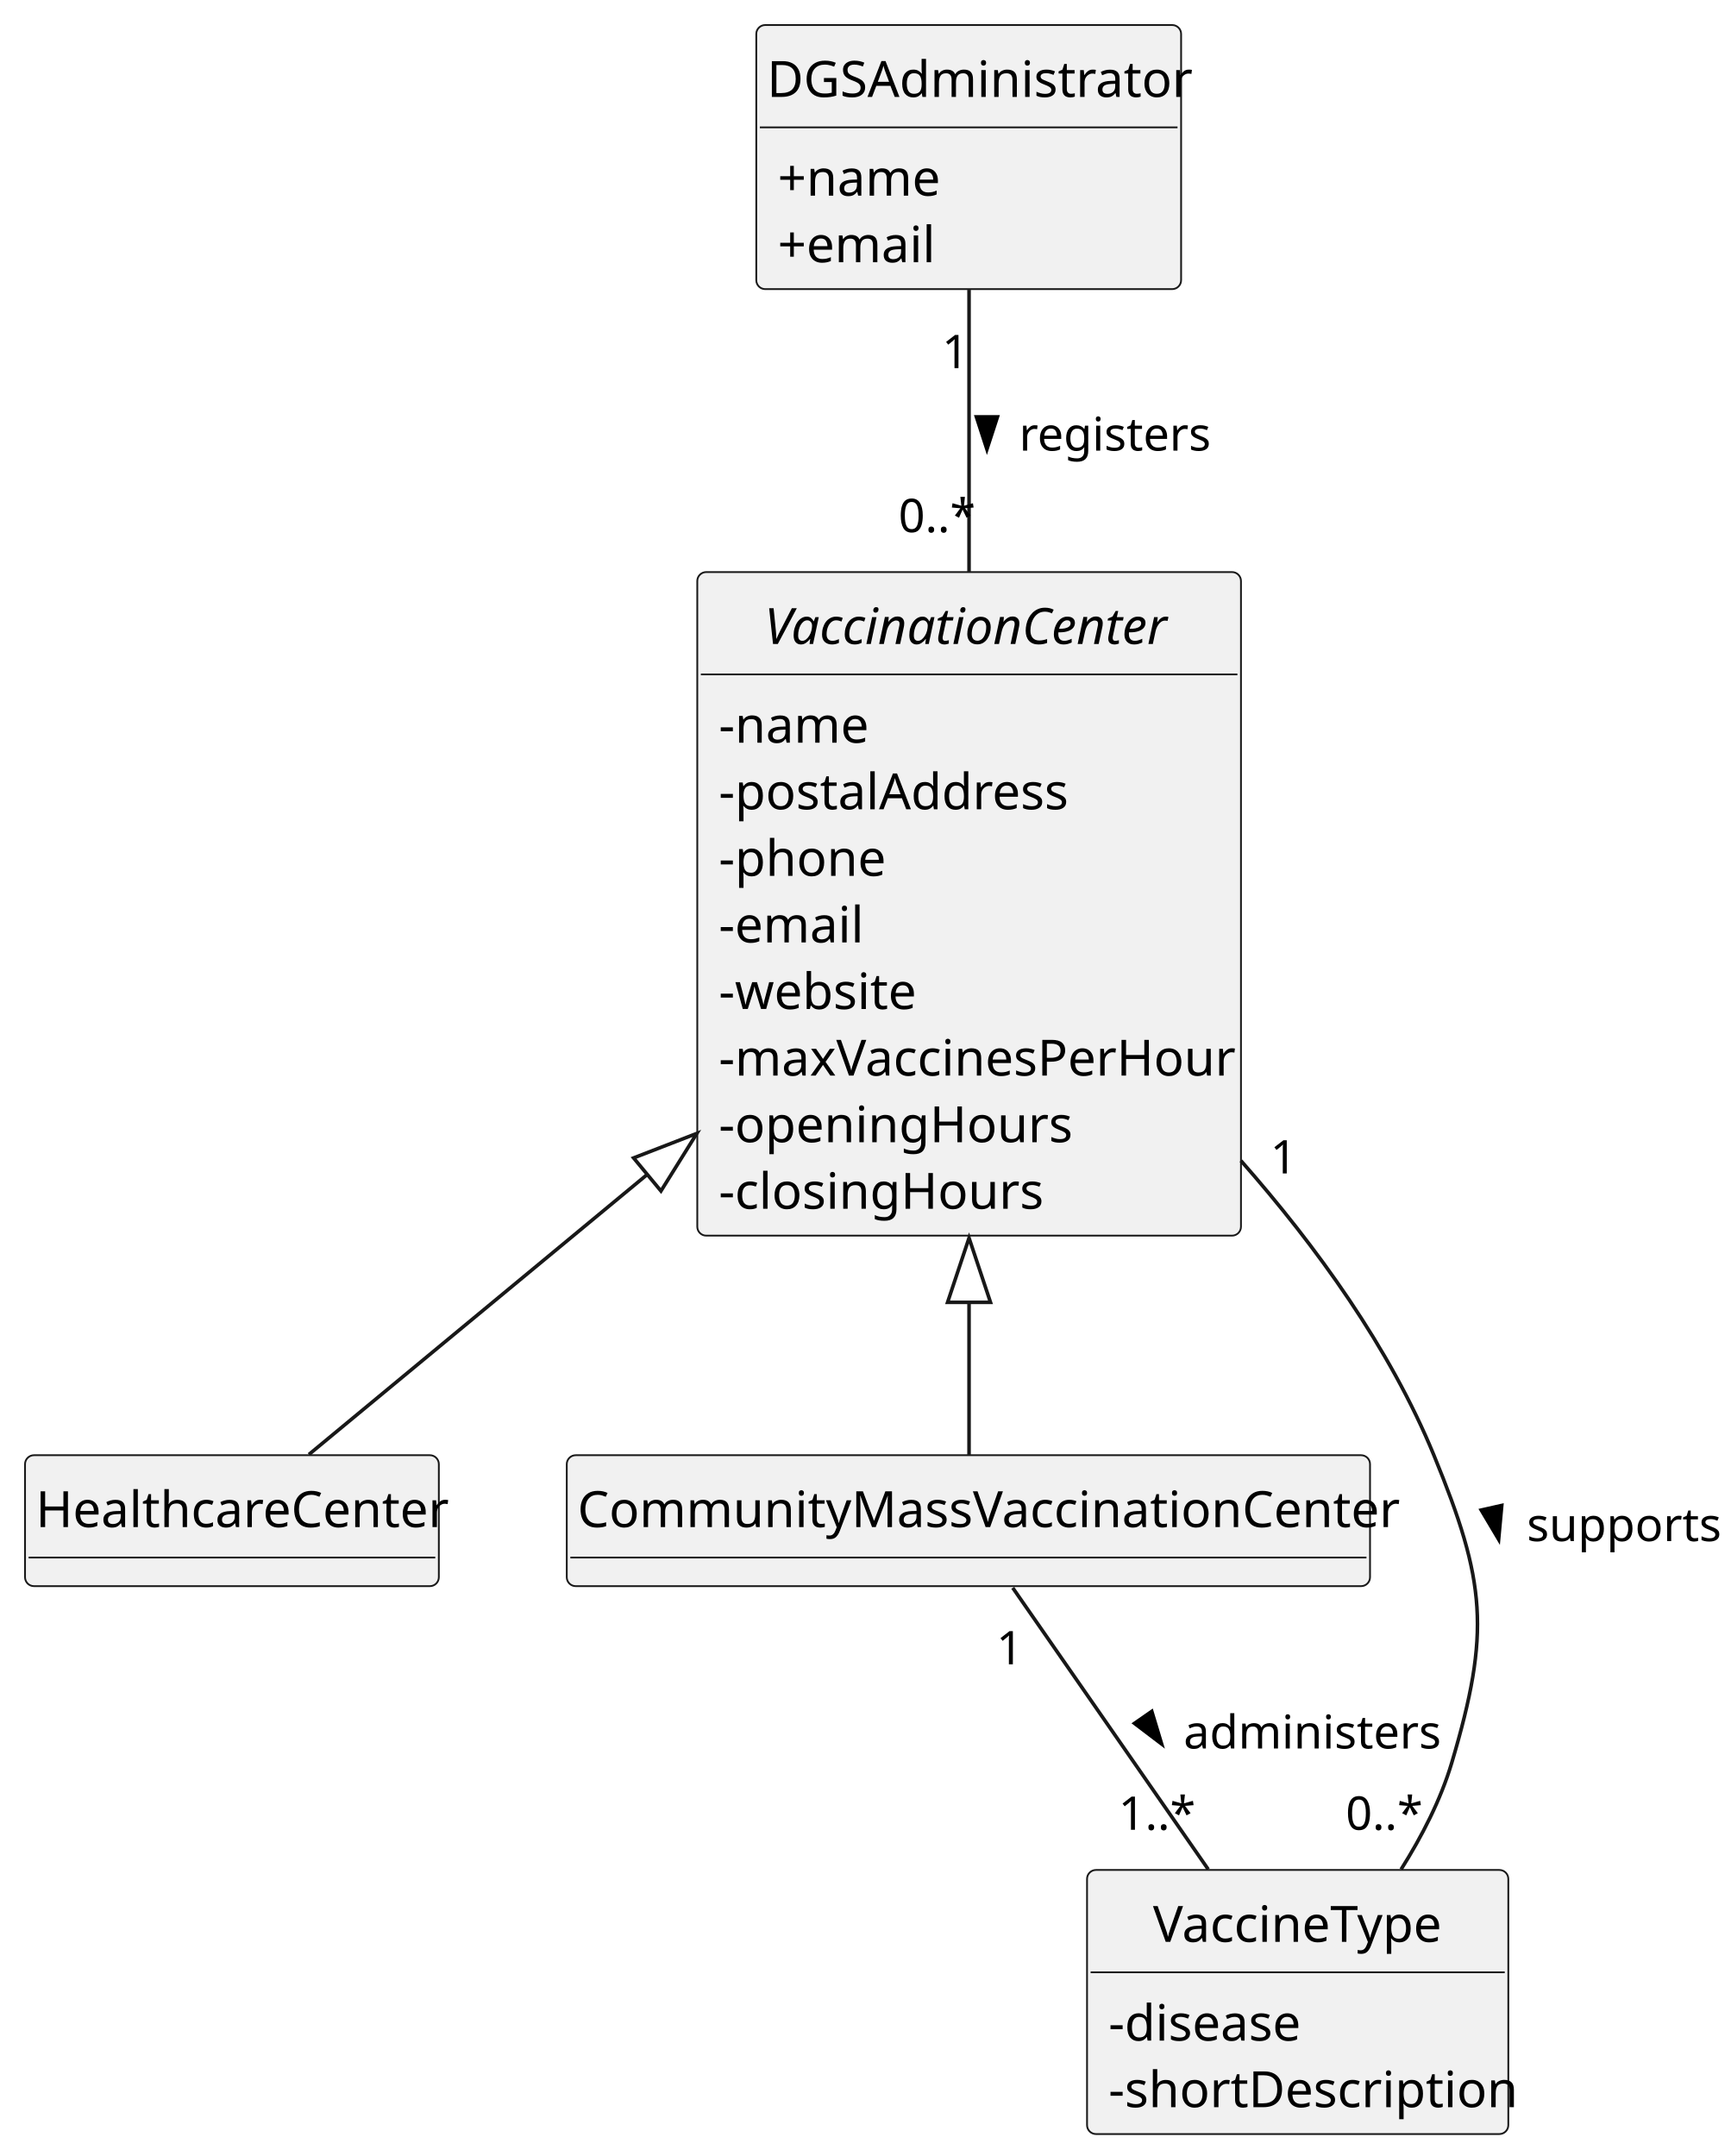
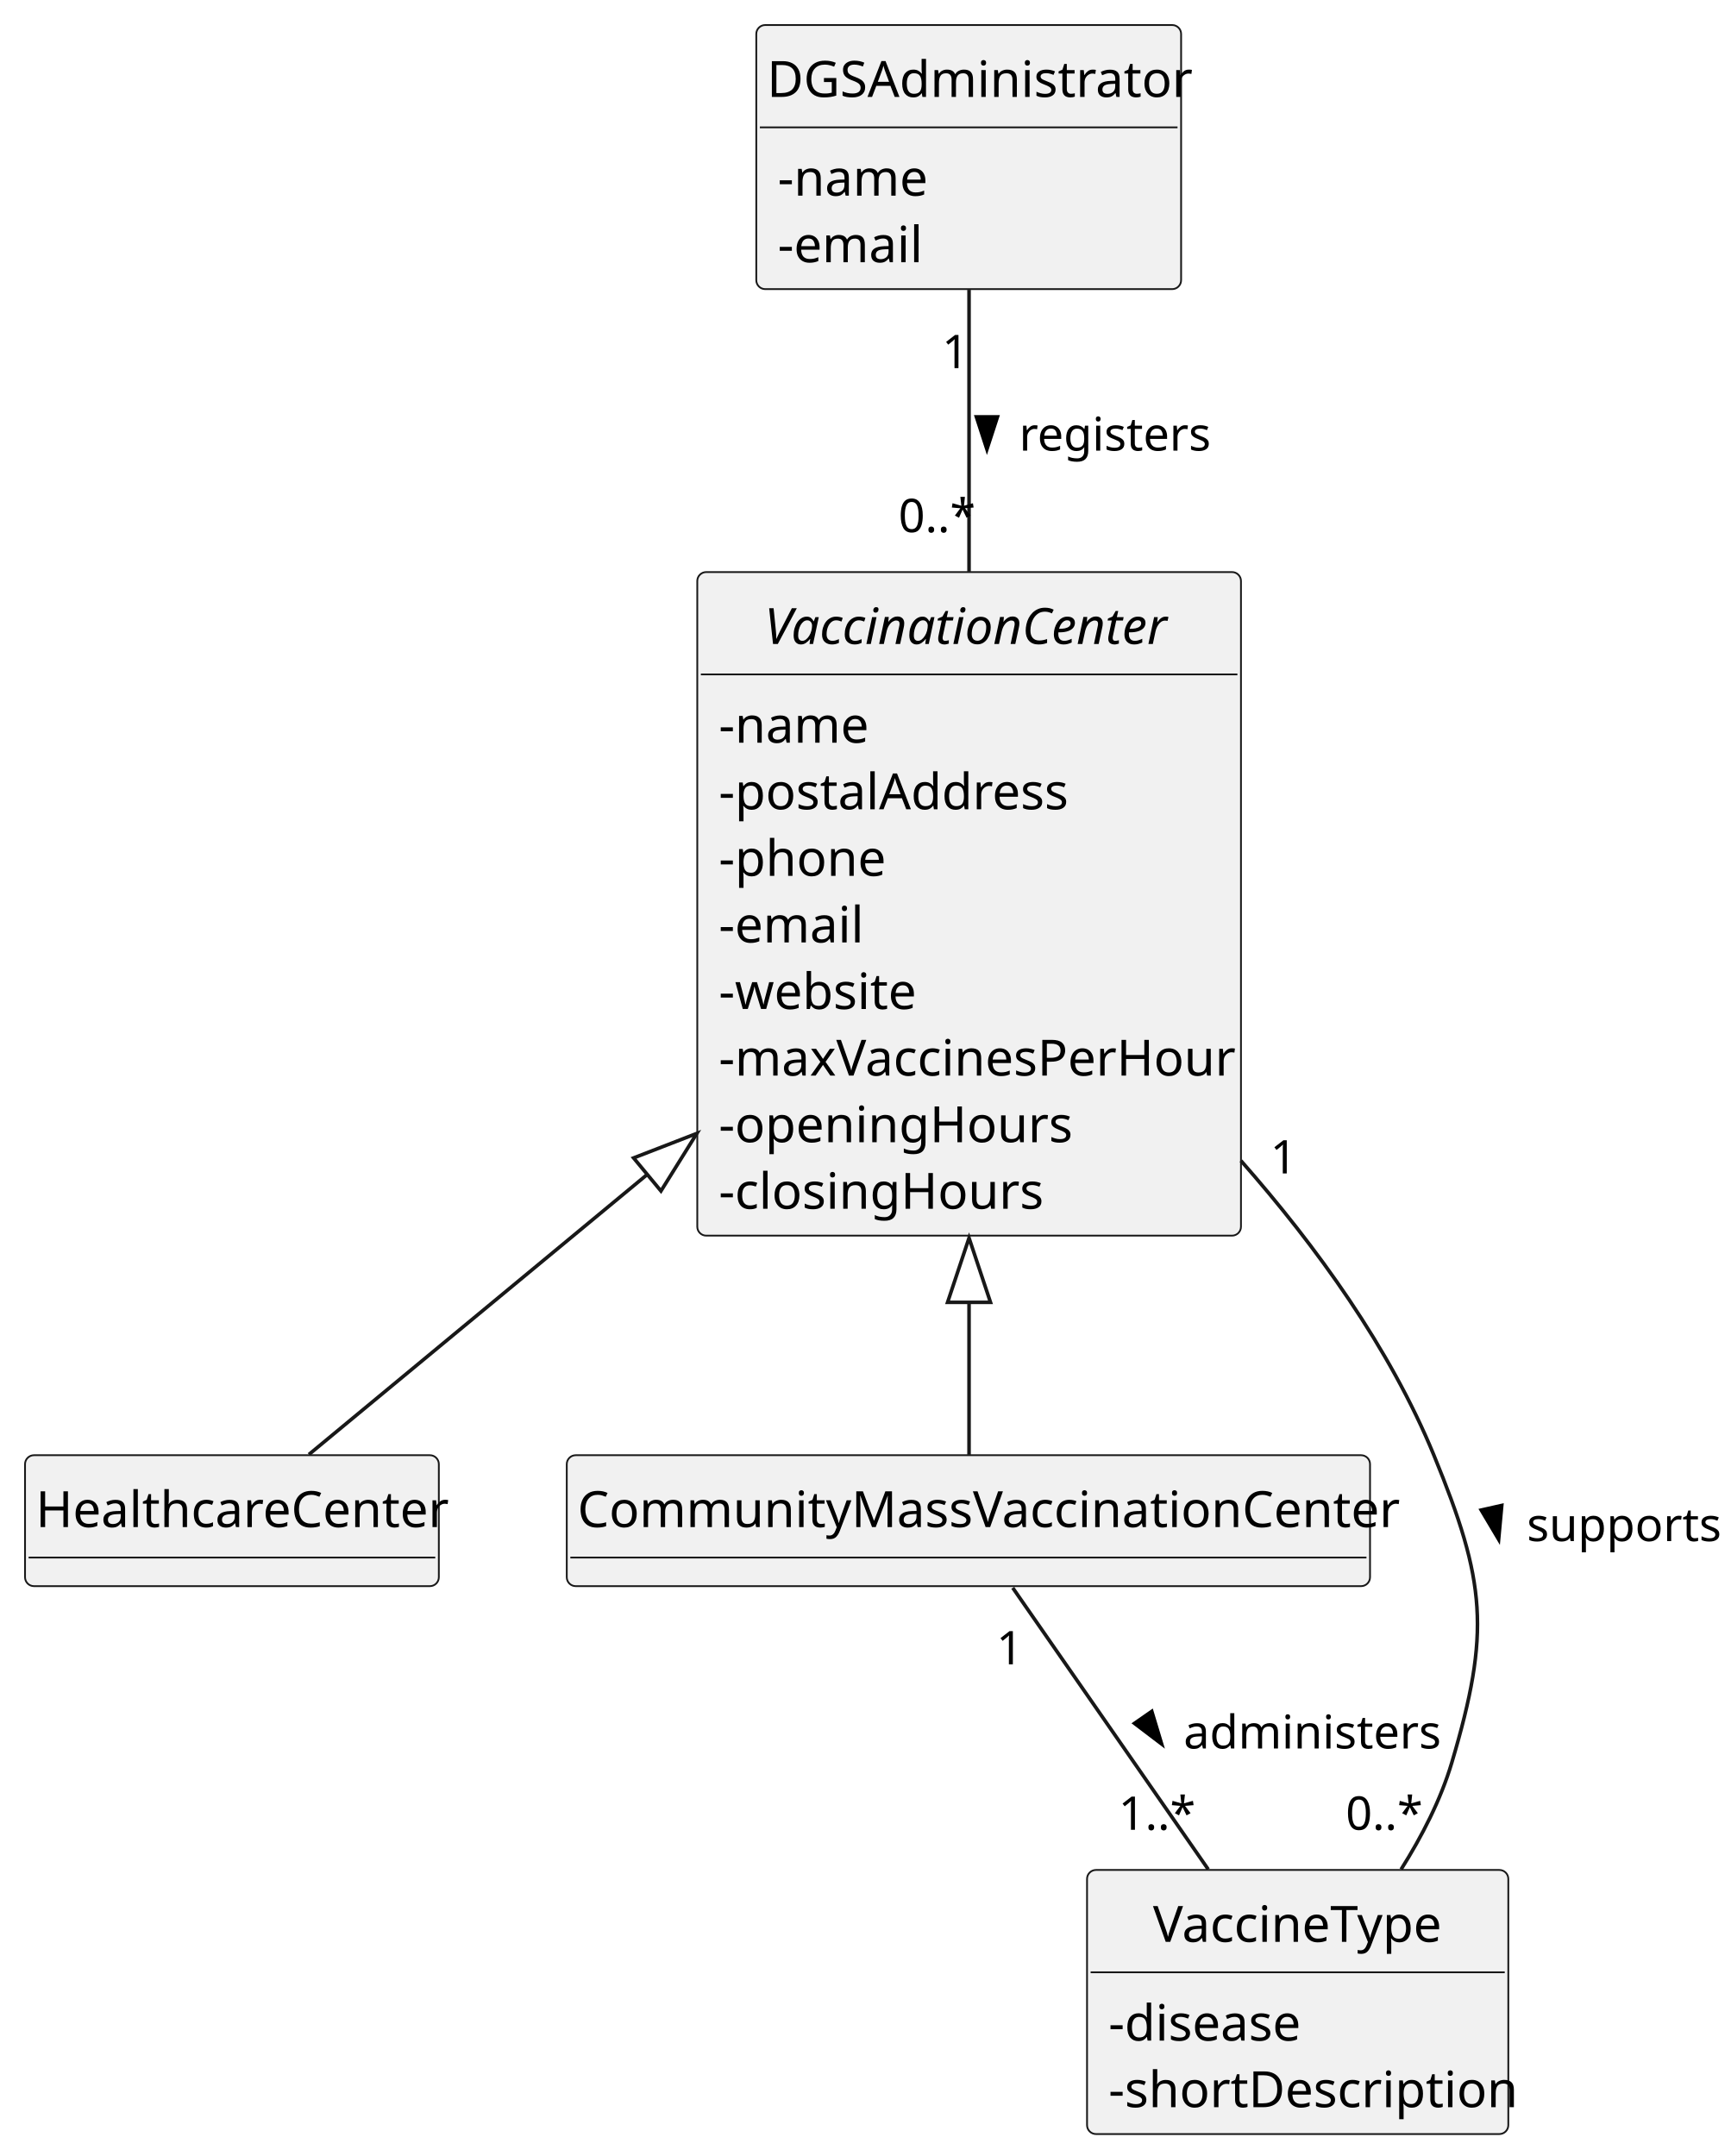
- <svg xmlns="http://www.w3.org/2000/svg" contentStyleType="text/css" data-diagram-type="CLASS" height="603px" preserveAspectRatio="none" style="width:484px;height:603px;background:#FFFFFF;" version="1.1" viewBox="0 0 484 603" width="484px" zoomAndPan="magnify">
+ <svg xmlns="http://www.w3.org/2000/svg" contentStyleType="text/css" height="603px" preserveAspectRatio="none" style="width:484px;height:603px;background:#FFFFFF;" version="1.1" viewBox="0 0 484 603" width="484px" zoomAndPan="magnify">
  <defs />
  <g>
-     <g class="entity" data-entity="DGSAdministrator" data-source-line="7" data-uid="ent0002" id="entity_DGSAdministrator">
-       <rect fill="#F1F1F1" height="73.863" rx="2.5" ry="2.5" style="stroke:#181818;stroke-width:0.5;" width="118.807" x="211.5" y="7" />
+     <g id="elem_DGSAdministrator">
+       <rect codeLine="7" fill="#F1F1F1" height="73.863" id="DGSAdministrator" rx="2.5" ry="2.5" style="stroke:#181818;stroke-width:0.5;" width="118.807" x="211.5" y="7" />
      <text fill="#000000" font-family="sans-serif" font-size="14" lengthAdjust="spacing" textLength="112.807" x="214.5" y="27.107">DGSAdministrator</text>
      <line style="stroke:#181818;stroke-width:0.5;" x1="212.5" x2="329.307" y1="35.621" y2="35.621" />
-       <text fill="#000000" font-family="sans-serif" font-size="14" lengthAdjust="spacing" textLength="43.196" x="217.5" y="54.728">+name</text>
-       <text fill="#000000" font-family="sans-serif" font-size="14" lengthAdjust="spacing" textLength="41.631" x="217.5" y="73.35">+email</text>
+       <text fill="#000000" font-family="sans-serif" font-size="14" lengthAdjust="spacing" textLength="39.683" x="217.5" y="54.728">-name</text>
+       <text fill="#000000" font-family="sans-serif" font-size="14" lengthAdjust="spacing" textLength="38.117" x="217.5" y="73.35">-email</text>
    </g>
-     <g class="entity" data-entity="VaccinationCenter" data-source-line="13" data-uid="ent0003" id="entity_VaccinationCenter">
-       <rect fill="#F1F1F1" height="185.59" rx="2.5" ry="2.5" style="stroke:#181818;stroke-width:0.5;" width="152.048" x="195" y="160" />
+     <g id="elem_VaccinationCenter">
+       <rect codeLine="13" fill="#F1F1F1" height="185.59" id="VaccinationCenter" rx="2.5" ry="2.5" style="stroke:#181818;stroke-width:0.5;" width="152.048" x="195" y="160" />
      <text fill="#000000" font-family="sans-serif" font-size="14" font-style="italic" lengthAdjust="spacing" textLength="114.399" x="213.824" y="180.107">VaccinationCenter</text>
      <line style="stroke:#181818;stroke-width:0.5;" x1="196" x2="346.048" y1="188.621" y2="188.621" />
      <text fill="#000000" font-family="sans-serif" font-size="14" lengthAdjust="spacing" textLength="39.683" x="201" y="207.728">-name</text>
      <text fill="#000000" font-family="sans-serif" font-size="14" lengthAdjust="spacing" textLength="93.379" x="201" y="226.35">-postalAddress</text>
      <text fill="#000000" font-family="sans-serif" font-size="14" lengthAdjust="spacing" textLength="43.593" x="201" y="244.971">-phone</text>
      <text fill="#000000" font-family="sans-serif" font-size="14" lengthAdjust="spacing" textLength="38.117" x="201" y="263.592">-email</text>
      <text fill="#000000" font-family="sans-serif" font-size="14" lengthAdjust="spacing" textLength="52.131" x="201" y="282.213">-website</text>
      <text fill="#000000" font-family="sans-serif" font-size="14" lengthAdjust="spacing" textLength="140.048" x="201" y="300.834">-maxVaccinesPerHour</text>
      <text fill="#000000" font-family="sans-serif" font-size="14" lengthAdjust="spacing" textLength="91.834" x="201" y="319.455">-openingHours</text>
      <text fill="#000000" font-family="sans-serif" font-size="14" lengthAdjust="spacing" textLength="85.586" x="201" y="338.076">-closingHours</text>
    </g>
-     <g class="entity" data-entity="HealthcareCenter" data-source-line="24" data-uid="ent0004" id="entity_HealthcareCenter">
-       <rect fill="#F1F1F1" height="36.621" rx="2.5" ry="2.5" style="stroke:#181818;stroke-width:0.5;" width="115.724" x="7" y="407" />
+     <g id="elem_HealthcareCenter">
+       <rect codeLine="24" fill="#F1F1F1" height="36.621" id="HealthcareCenter" rx="2.5" ry="2.5" style="stroke:#181818;stroke-width:0.5;" width="115.724" x="7" y="407" />
      <text fill="#000000" font-family="sans-serif" font-size="14" lengthAdjust="spacing" textLength="109.724" x="10" y="427.107">HealthcareCenter</text>
      <line style="stroke:#181818;stroke-width:0.5;" x1="8" x2="121.724" y1="435.621" y2="435.621" />
    </g>
-     <g class="entity" data-entity="CommunityMassVaccinationCenter" data-source-line="25" data-uid="ent0005" id="entity_CommunityMassVaccinationCenter">
-       <rect fill="#F1F1F1" height="36.621" rx="2.5" ry="2.5" style="stroke:#181818;stroke-width:0.5;" width="224.641" x="158.5" y="407" />
+     <g id="elem_CommunityMassVaccinationCenter">
+       <rect codeLine="25" fill="#F1F1F1" height="36.621" id="CommunityMassVaccinationCenter" rx="2.5" ry="2.5" style="stroke:#181818;stroke-width:0.5;" width="224.641" x="158.5" y="407" />
      <text fill="#000000" font-family="sans-serif" font-size="14" lengthAdjust="spacing" textLength="218.641" x="161.5" y="427.107">CommunityMassVaccinationCenter</text>
      <line style="stroke:#181818;stroke-width:0.5;" x1="159.5" x2="382.141" y1="435.621" y2="435.621" />
    </g>
-     <g class="entity" data-entity="VaccineType" data-source-line="31" data-uid="ent0008" id="entity_VaccineType">
-       <rect fill="#F1F1F1" height="73.863" rx="2.5" ry="2.5" style="stroke:#181818;stroke-width:0.5;" width="117.814" x="304" y="523" />
+     <g id="elem_VaccineType">
+       <rect codeLine="31" fill="#F1F1F1" height="73.863" id="VaccineType" rx="2.5" ry="2.5" style="stroke:#181818;stroke-width:0.5;" width="117.814" x="304" y="523" />
      <text fill="#000000" font-family="sans-serif" font-size="14" lengthAdjust="spacing" textLength="80.931" x="322.441" y="543.107">VaccineType</text>
      <line style="stroke:#181818;stroke-width:0.5;" x1="305" x2="420.813" y1="551.621" y2="551.621" />
      <text fill="#000000" font-family="sans-serif" font-size="14" lengthAdjust="spacing" textLength="52.917" x="310" y="570.729">-disease</text>
      <text fill="#000000" font-family="sans-serif" font-size="14" lengthAdjust="spacing" textLength="105.814" x="310" y="589.35">-shortDescription</text>
    </g>
-     <g class="link" data-entity-1="VaccinationCenter" data-entity-2="HealthcareCenter" data-source-line="27" data-uid="lnk6" id="link_VaccinationCenter_HealthcareCenter">
-       <path codeLine="27" d="M181.014,328.478 C142.274,360.548 111.95,385.64 86.38,406.8" fill="none" id="VaccinationCenter-backto-HealthcareCenter" style="stroke:#181818;stroke-width:1;" />
-       <polygon fill="none" points="194.88,317,177.189,323.856,184.841,333.1,194.88,317" style="stroke:#181818;stroke-width:1;" />
+     <g id="link_VaccinationCenter_HealthcareCenter">
+       <path codeLine="27" d="M181.014,328.478 C142.274,360.548 111.95,385.64 86.38,406.8 " fill="none" id="VaccinationCenter-backto-HealthcareCenter" style="stroke:#181818;stroke-width:1.0;" />
+       <polygon fill="none" points="194.88,317,177.189,323.856,184.841,333.1,194.88,317" style="stroke:#181818;stroke-width:1.0;" />
    </g>
-     <g class="link" data-entity-1="VaccinationCenter" data-entity-2="CommunityMassVaccinationCenter" data-source-line="28" data-uid="lnk7" id="link_VaccinationCenter_CommunityMassVaccinationCenter">
-       <path codeLine="28" d="M271,364.24 C271,387.46 271,391.99 271,406.87" fill="none" id="VaccinationCenter-backto-CommunityMassVaccinationCenter" style="stroke:#181818;stroke-width:1;" />
-       <polygon fill="none" points="271,346.24,265,364.24,277,364.24,271,346.24" style="stroke:#181818;stroke-width:1;" />
+     <g id="link_VaccinationCenter_CommunityMassVaccinationCenter">
+       <path codeLine="28" d="M271,364.24 C271,387.46 271,391.99 271,406.87 " fill="none" id="VaccinationCenter-backto-CommunityMassVaccinationCenter" style="stroke:#181818;stroke-width:1.0;" />
+       <polygon fill="none" points="271,346.24,265,364.24,277,364.24,271,346.24" style="stroke:#181818;stroke-width:1.0;" />
    </g>
-     <g class="link" data-entity-1="DGSAdministrator" data-entity-2="VaccinationCenter" data-source-line="39" data-uid="lnk9" id="link_DGSAdministrator_VaccinationCenter">
-       <path codeLine="39" d="M271,81.06 C271,102.95 271,131.97 271,159.88" fill="none" id="DGSAdministrator-VaccinationCenter" style="stroke:#181818;stroke-width:1;" />
-       <polygon fill="#000000" points="276,125.645,278.939,116.6,273.061,116.6,276,125.645" style="stroke:#000000;stroke-width:1;" />
+     <g id="link_DGSAdministrator_VaccinationCenter">
+       <path codeLine="39" d="M271,81.06 C271,102.95 271,131.97 271,159.88 " fill="none" id="DGSAdministrator-VaccinationCenter" style="stroke:#181818;stroke-width:1.0;" />
+       <polygon fill="#000000" points="276,125.645,278.939,116.6,273.061,116.6,276,125.645" style="stroke:#000000;stroke-width:1.0;" />
      <text fill="#000000" font-family="sans-serif" font-size="13" lengthAdjust="spacing" textLength="49.848" x="285" y="126.028">registers</text>
      <text fill="#000000" font-family="sans-serif" font-size="13" lengthAdjust="spacing" textLength="7.23" x="263.435" y="102.956">1</text>
      <text fill="#000000" font-family="sans-serif" font-size="13" lengthAdjust="spacing" textLength="19.513" x="251.262" y="148.838">0..*</text>
    </g>
-     <g class="link" data-entity-1="CommunityMassVaccinationCenter" data-entity-2="VaccineType" data-source-line="42" data-uid="lnk10" id="link_CommunityMassVaccinationCenter_VaccineType">
-       <path codeLine="42" d="M283.22,444.09 C297.1,464.09 320.13,497.25 337.89,522.83" fill="none" id="CommunityMassVaccinationCenter-VaccineType" style="stroke:#181818;stroke-width:1;" />
-       <polygon fill="#000000" points="324.852,487.753,322.107,478.647,317.279,481.999,324.852,487.753" style="stroke:#000000;stroke-width:1;" />
+     <g id="link_CommunityMassVaccinationCenter_VaccineType">
+       <path codeLine="42" d="M283.22,444.09 C297.1,464.09 320.13,497.25 337.89,522.83 " fill="none" id="CommunityMassVaccinationCenter-VaccineType" style="stroke:#181818;stroke-width:1.0;" />
+       <polygon fill="#000000" points="324.852,487.753,322.107,478.647,317.279,481.999,324.852,487.753" style="stroke:#000000;stroke-width:1.0;" />
      <text fill="#000000" font-family="sans-serif" font-size="13" lengthAdjust="spacing" textLength="66.466" x="331" y="489.028">administers</text>
      <text fill="#000000" font-family="sans-serif" font-size="13" lengthAdjust="spacing" textLength="7.23" x="278.643" y="465.489">1</text>
      <text fill="#000000" font-family="sans-serif" font-size="13" lengthAdjust="spacing" textLength="19.513" x="312.787" y="511.761">1..*</text>
    </g>
-     <g class="link" data-entity-1="VaccinationCenter" data-entity-2="VaccineType" data-source-line="45" data-uid="lnk11" id="link_VaccinationCenter_VaccineType">
-       <path codeLine="45" d="M347.03,324.62 C368.17,348.62 388.69,377.01 401,407 C415.53,442.42 416.9,456.3 406,493 C402.92,503.36 397.65,513.61 391.83,522.83" fill="none" id="VaccinationCenter-VaccineType" style="stroke:#181818;stroke-width:1;" />
-       <polygon fill="#000000" points="419.102,430.522,419.975,421.052,414.242,422.348,419.102,430.522" style="stroke:#000000;stroke-width:1;" />
+     <g id="link_VaccinationCenter_VaccineType">
+       <path codeLine="45" d="M347.03,324.62 C368.17,348.62 388.69,377.01 401,407 C415.53,442.42 416.9,456.3 406,493 C402.92,503.36 397.65,513.61 391.83,522.83 " fill="none" id="VaccinationCenter-VaccineType" style="stroke:#181818;stroke-width:1.0;" />
+       <polygon fill="#000000" points="419.102,430.522,419.975,421.052,414.242,422.348,419.102,430.522" style="stroke:#000000;stroke-width:1.0;" />
      <text fill="#000000" font-family="sans-serif" font-size="13" lengthAdjust="spacing" textLength="49.861" x="427" y="431.028">supports</text>
      <text fill="#000000" font-family="sans-serif" font-size="13" lengthAdjust="spacing" textLength="7.23" x="355.241" y="328.194">1</text>
      <text fill="#000000" font-family="sans-serif" font-size="13" lengthAdjust="spacing" textLength="19.513" x="376.335" y="511.761">0..*</text>
    </g>
  </g>
</svg>
